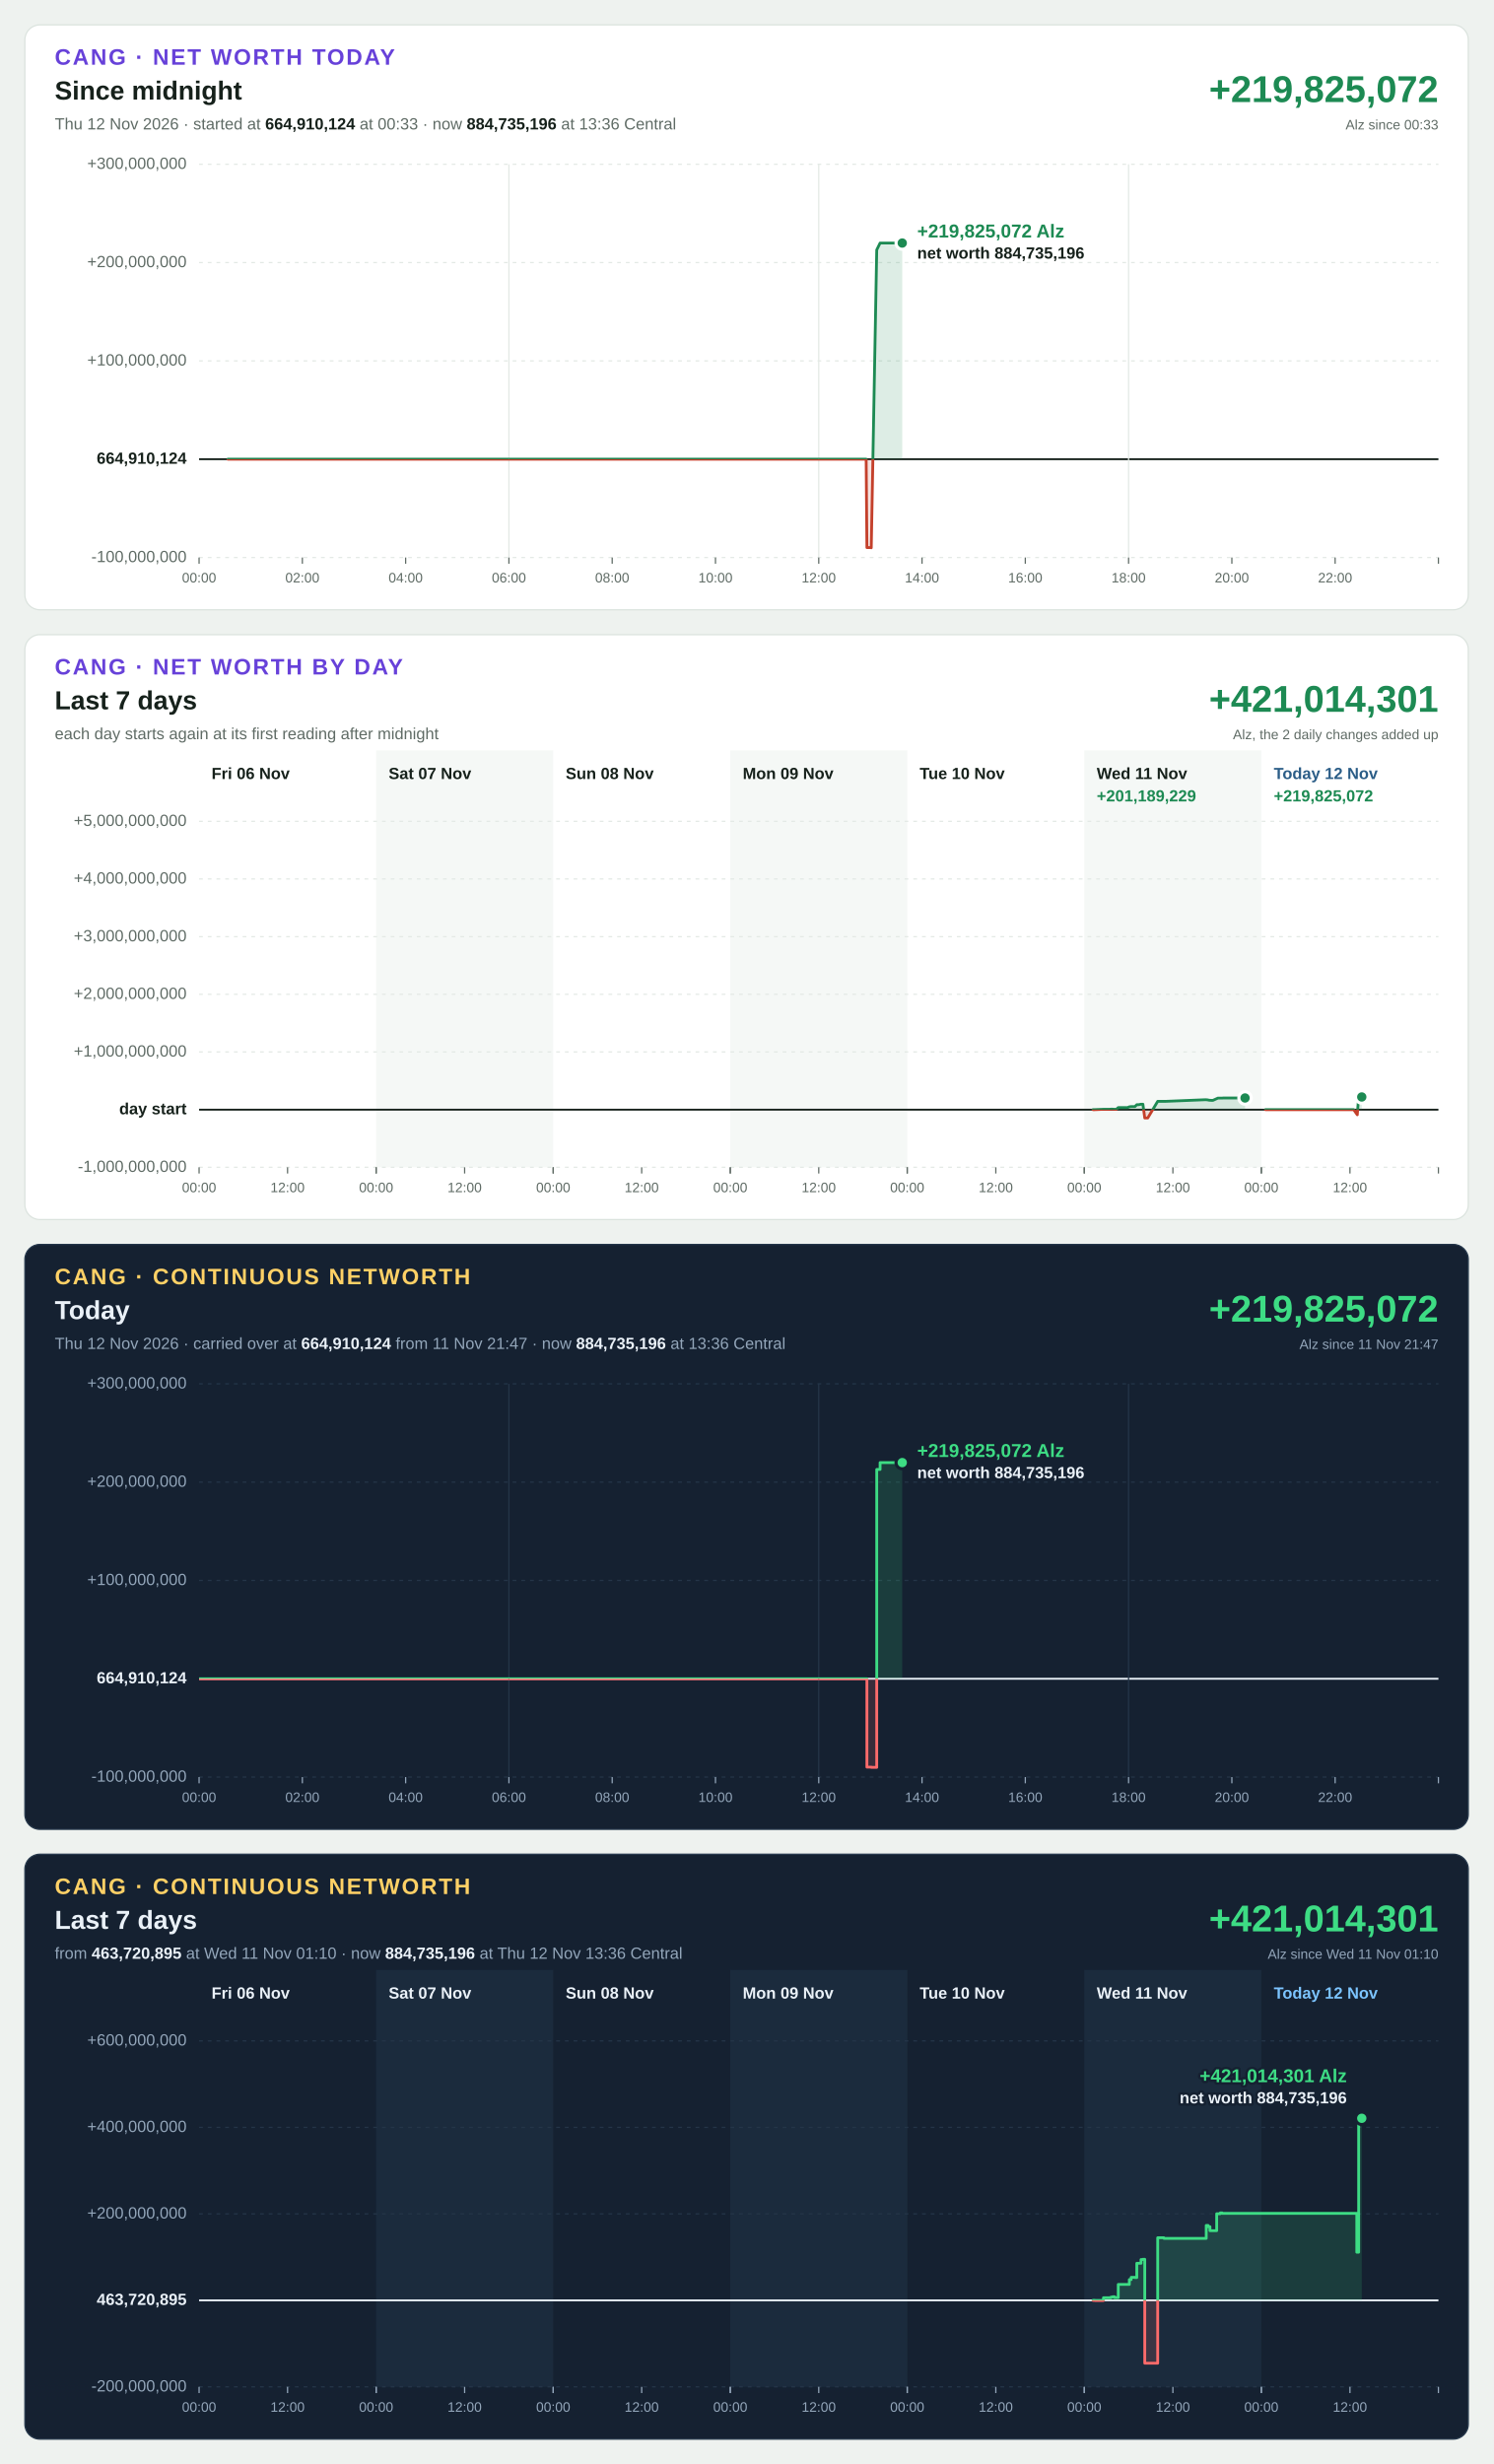
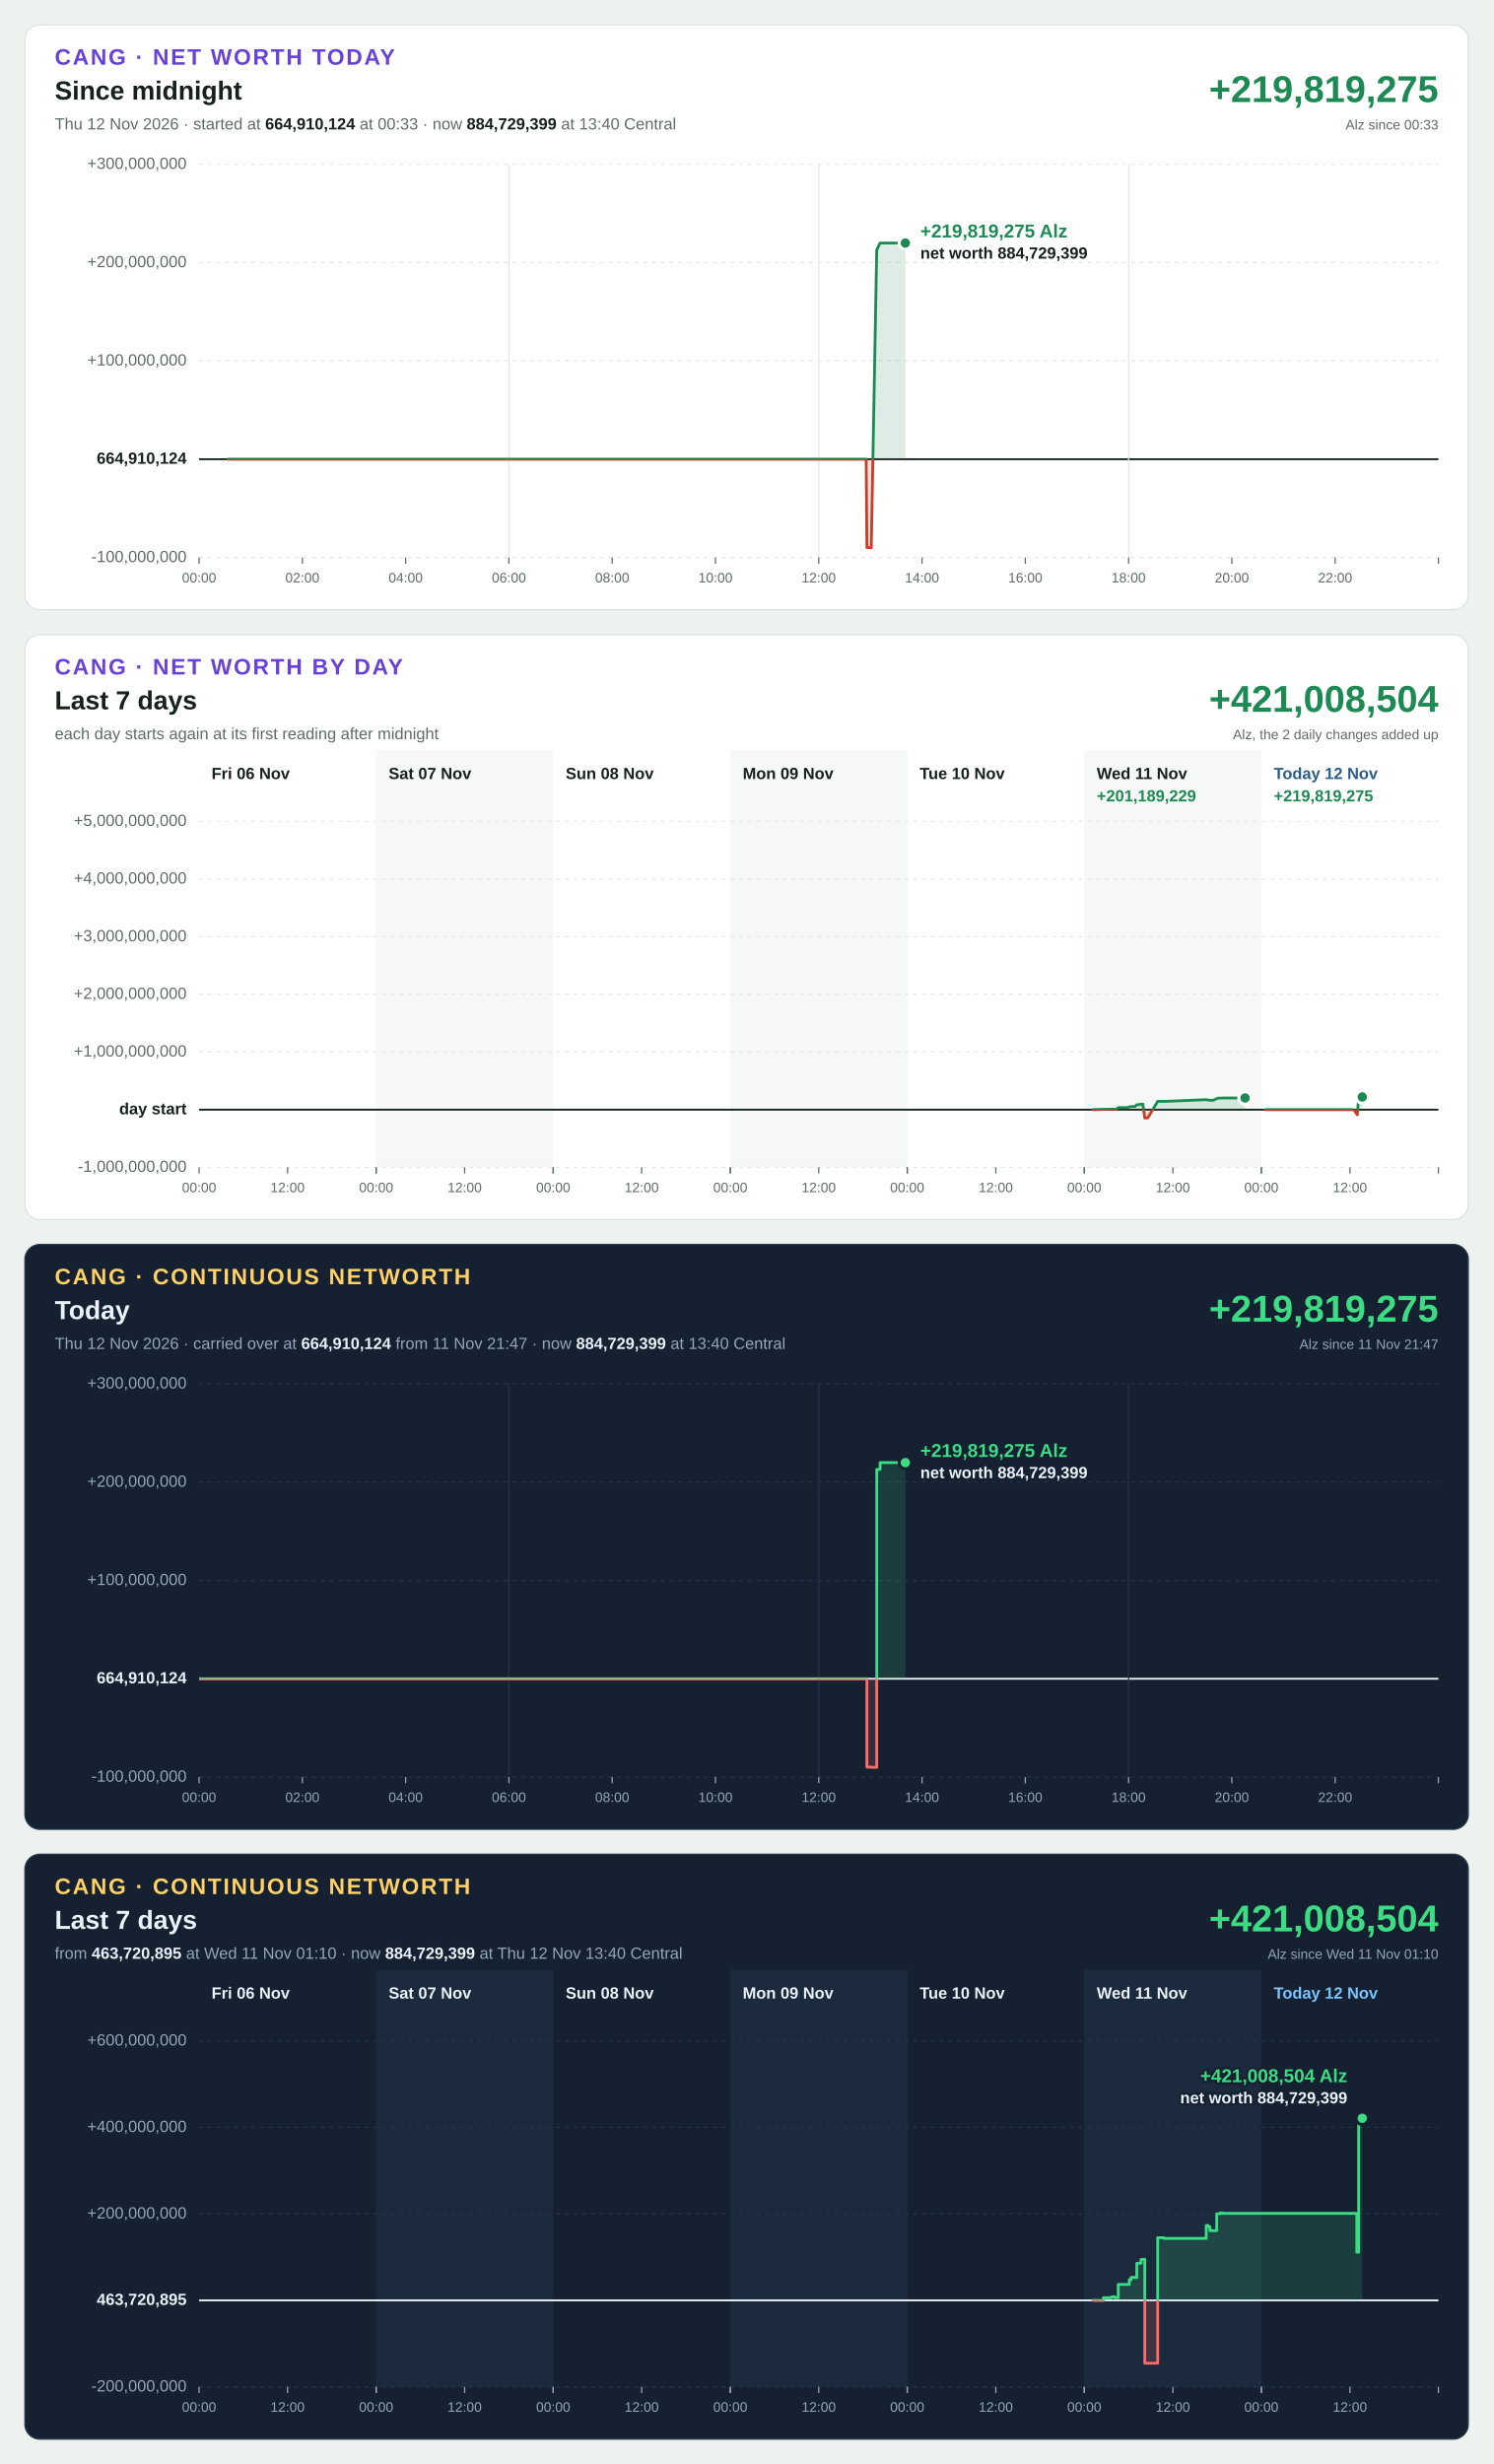
<svg xmlns="http://www.w3.org/2000/svg" width="1200" height="1980" viewBox="0 0 1200 1980" font-family="Segoe UI, Helvetica Neue, Arial, sans-serif" font-size="13" style="font-variant-numeric: tabular-nums">
  <rect width="1200" height="1980" fill="#eef2ef" />
  <g transform="translate(20,20)">
    <rect width="1160" height="470" rx="12" fill="#ffffff" stroke="#dbe3de" />
    <text x="24" y="32" font-size="18" font-weight="700" letter-spacing="1.4" fill="#6741d9">CANG · NET WORTH TODAY</text>
    <text x="24" y="60" font-size="21" font-weight="700" fill="#16211b">Since midnight</text>
-     <text x="24" y="84" fill="#5f6b65">Thu 12 Nov 2026 · started at <tspan font-weight="700" fill="#16211b">664,910,124</tspan> at 00:33 · now <tspan font-weight="700" fill="#16211b">884,735,196</tspan> at 13:36 Central</text>
-     <text x="1136" y="62" font-size="30" font-weight="700" text-anchor="end" fill="#1d8a53">+219,825,072</text>
+     <text x="24" y="84" fill="#5f6b65">Thu 12 Nov 2026 · started at <tspan font-weight="700" fill="#16211b">664,910,124</tspan> at 00:33 · now <tspan font-weight="700" fill="#16211b">884,729,399</tspan> at 13:40 Central</text>
+     <text x="1136" y="62" font-size="30" font-weight="700" text-anchor="end" fill="#1d8a53">+219,819,275</text>
    <text x="1136" y="84" font-size="11" text-anchor="end" fill="#5f6b65">Alz since 00:33</text>
    <line x1="140" x2="1136" y1="428.0" y2="428.0" stroke="#e3e9e5" stroke-width="1" stroke-dasharray="3 4" />
    <text x="130" y="428.0" text-anchor="end" dominant-baseline="middle" font-weight="400" fill="#5f6b65">-100,000,000</text>
    <line x1="140" x2="1136" y1="349.0" y2="349.0" stroke="#16211b" stroke-width="1.5" />
    <text x="130" y="349.0" text-anchor="end" dominant-baseline="middle" font-weight="700" fill="#16211b">664,910,124</text>
    <line x1="140" x2="1136" y1="270.0" y2="270.0" stroke="#e3e9e5" stroke-width="1" stroke-dasharray="3 4" />
    <text x="130" y="270.0" text-anchor="end" dominant-baseline="middle" font-weight="400" fill="#5f6b65">+100,000,000</text>
    <line x1="140" x2="1136" y1="191.0" y2="191.0" stroke="#e3e9e5" stroke-width="1" stroke-dasharray="3 4" />
    <text x="130" y="191.0" text-anchor="end" dominant-baseline="middle" font-weight="400" fill="#5f6b65">+200,000,000</text>
    <line x1="140" x2="1136" y1="112.0" y2="112.0" stroke="#e3e9e5" stroke-width="1" stroke-dasharray="3 4" />
    <text x="130" y="112.0" text-anchor="end" dominant-baseline="middle" font-weight="400" fill="#5f6b65">+300,000,000</text>
    <line x1="140.0" x2="140.0" y1="428" y2="433" stroke="#5f6b65" stroke-width="1" />
    <text x="140.0" y="448" font-size="11" text-anchor="middle" fill="#5f6b65">00:00</text>
    <line x1="223.0" x2="223.0" y1="428" y2="433" stroke="#5f6b65" stroke-width="1" />
    <text x="223.0" y="448" font-size="11" text-anchor="middle" fill="#5f6b65">02:00</text>
    <line x1="306.0" x2="306.0" y1="428" y2="433" stroke="#5f6b65" stroke-width="1" />
    <text x="306.0" y="448" font-size="11" text-anchor="middle" fill="#5f6b65">04:00</text>
    <line x1="389.0" x2="389.0" y1="112" y2="428" stroke="#e3e9e5" stroke-width="1" />
    <line x1="389.0" x2="389.0" y1="428" y2="433" stroke="#5f6b65" stroke-width="1" />
    <text x="389.0" y="448" font-size="11" text-anchor="middle" fill="#5f6b65">06:00</text>
    <line x1="472.0" x2="472.0" y1="428" y2="433" stroke="#5f6b65" stroke-width="1" />
    <text x="472.0" y="448" font-size="11" text-anchor="middle" fill="#5f6b65">08:00</text>
    <line x1="555.0" x2="555.0" y1="428" y2="433" stroke="#5f6b65" stroke-width="1" />
    <text x="555.0" y="448" font-size="11" text-anchor="middle" fill="#5f6b65">10:00</text>
    <line x1="638.0" x2="638.0" y1="112" y2="428" stroke="#e3e9e5" stroke-width="1" />
    <line x1="638.0" x2="638.0" y1="428" y2="433" stroke="#5f6b65" stroke-width="1" />
    <text x="638.0" y="448" font-size="11" text-anchor="middle" fill="#5f6b65">12:00</text>
    <line x1="721.0" x2="721.0" y1="428" y2="433" stroke="#5f6b65" stroke-width="1" />
    <text x="721.0" y="448" font-size="11" text-anchor="middle" fill="#5f6b65">14:00</text>
    <line x1="804.0" x2="804.0" y1="428" y2="433" stroke="#5f6b65" stroke-width="1" />
    <text x="804.0" y="448" font-size="11" text-anchor="middle" fill="#5f6b65">16:00</text>
    <line x1="887.0" x2="887.0" y1="112" y2="428" stroke="#e3e9e5" stroke-width="1" />
    <line x1="887.0" x2="887.0" y1="428" y2="433" stroke="#5f6b65" stroke-width="1" />
    <text x="887.0" y="448" font-size="11" text-anchor="middle" fill="#5f6b65">18:00</text>
    <line x1="970.0" x2="970.0" y1="428" y2="433" stroke="#5f6b65" stroke-width="1" />
    <text x="970.0" y="448" font-size="11" text-anchor="middle" fill="#5f6b65">20:00</text>
    <line x1="1053.0" x2="1053.0" y1="428" y2="433" stroke="#5f6b65" stroke-width="1" />
    <text x="1053.0" y="448" font-size="11" text-anchor="middle" fill="#5f6b65">22:00</text>
    <line x1="1136.0" x2="1136.0" y1="428" y2="433" stroke="#5f6b65" stroke-width="1" />
    <defs>
-       <path id="shape-today" d="M163.1 349.0L163.1 349.0L163.7 349.0L187.1 349.0L187.4 349.0L195.3 349.0L508.9 349.0L509.2 349.0L572.1 349.0L572.4 349.0L588.5 349.0L588.8 349.0L613.0 349.0L629.7 349.0L630.0 349.0L658.8 349.0L659.1 349.0L676.1 349.0L676.7 420.0L679.9 420.0L680.2 420.2L684.6 180.8L687.3 175.3L702.6 175.3L705.1 175.3L705.1 349.0Z" />
-       <path id="line-today" d="M163.1 349.0L163.7 349.0L187.1 349.0L187.4 349.0L195.3 349.0L508.9 349.0L509.2 349.0L572.1 349.0L572.4 349.0L588.5 349.0L588.8 349.0L613.0 349.0L629.7 349.0L630.0 349.0L658.8 349.0L659.1 349.0L676.1 349.0L676.7 420.0L679.9 420.0L680.2 420.2L684.6 180.8L687.3 175.3L702.6 175.3L705.1 175.3" />
+       <path id="shape-today" d="M163.1 349.0L163.1 349.0L163.7 349.0L187.1 349.0L187.4 349.0L195.3 349.0L508.9 349.0L509.2 349.0L572.1 349.0L572.4 349.0L588.5 349.0L588.8 349.0L613.0 349.0L629.7 349.0L630.0 349.0L658.8 349.0L659.1 349.0L676.1 349.0L676.7 420.0L679.9 420.0L680.2 420.2L684.6 180.8L687.3 175.3L702.6 175.3L705.1 175.3L707.6 175.3L707.6 349.0Z" />
+       <path id="line-today" d="M163.1 349.0L163.7 349.0L187.1 349.0L187.4 349.0L195.3 349.0L508.9 349.0L509.2 349.0L572.1 349.0L572.4 349.0L588.5 349.0L588.8 349.0L613.0 349.0L629.7 349.0L630.0 349.0L658.8 349.0L659.1 349.0L676.1 349.0L676.7 420.0L679.9 420.0L680.2 420.2L684.6 180.8L687.3 175.3L702.6 175.3L705.1 175.3L707.6 175.3" />
      <clipPath id="up-today">
        <rect x="140" y="112" width="996" height="237.0" />
      </clipPath>
      <clipPath id="down-today">
        <rect x="140" y="349.0" width="996" height="79.0" />
      </clipPath>
    </defs>
    <use href="#shape-today" fill="#1d8a53" fill-opacity="0.15" clip-path="url(#up-today)" />
    <use href="#line-today" fill="none" stroke="#1d8a53" stroke-width="2.25" stroke-linejoin="round" stroke-linecap="round" clip-path="url(#up-today)" />
    <use href="#shape-today" fill="#c4402b" fill-opacity="0.15" clip-path="url(#down-today)" />
    <use href="#line-today" fill="none" stroke="#c4402b" stroke-width="2.25" stroke-linejoin="round" stroke-linecap="round" clip-path="url(#down-today)" />
-     <circle cx="705.1" cy="175.3" r="5" fill="#1d8a53" stroke="#ffffff" stroke-width="2.5" />
-     <text x="717.1" y="170.8" text-anchor="start" font-size="15" font-weight="700" fill="#1d8a53" stroke="#ffffff" stroke-width="4" stroke-linejoin="round" paint-order="stroke">+219,825,072 Alz</text>
-     <text x="717.1" y="187.8" text-anchor="start" font-size="13" font-weight="600" fill="#16211b" stroke="#ffffff" stroke-width="4" stroke-linejoin="round" paint-order="stroke">net worth 884,735,196</text>
+     <circle cx="707.6" cy="175.3" r="5" fill="#1d8a53" stroke="#ffffff" stroke-width="2.5" />
+     <text x="719.6" y="170.8" text-anchor="start" font-size="15" font-weight="700" fill="#1d8a53" stroke="#ffffff" stroke-width="4" stroke-linejoin="round" paint-order="stroke">+219,819,275 Alz</text>
+     <text x="719.6" y="187.8" text-anchor="start" font-size="13" font-weight="600" fill="#16211b" stroke="#ffffff" stroke-width="4" stroke-linejoin="round" paint-order="stroke">net worth 884,729,399</text>
  </g>
  <g transform="translate(20,510)">
    <rect width="1160" height="470" rx="12" fill="#ffffff" stroke="#dbe3de" />
    <text x="24" y="32" font-size="18" font-weight="700" letter-spacing="1.4" fill="#6741d9">CANG · NET WORTH BY DAY</text>
    <text x="24" y="60" font-size="21" font-weight="700" fill="#16211b">Last 7 days</text>
    <text x="24" y="84" fill="#5f6b65">each day starts again at its first reading after midnight</text>
-     <text x="1136" y="62" font-size="30" font-weight="700" text-anchor="end" fill="#1d8a53">+421,014,301</text>
+     <text x="1136" y="62" font-size="30" font-weight="700" text-anchor="end" fill="#1d8a53">+421,008,504</text>
    <text x="1136" y="84" font-size="11" text-anchor="end" fill="#5f6b65">Alz, the 2 daily changes added up</text>
    <rect x="282.3" y="93" width="142.3" height="335" fill="#f5f8f6" />
    <rect x="566.9" y="93" width="142.3" height="335" fill="#f5f8f6" />
    <rect x="851.4" y="93" width="142.3" height="335" fill="#f5f8f6" />
    <line x1="140" x2="1136" y1="428.0" y2="428.0" stroke="#e3e9e5" stroke-width="1" stroke-dasharray="3 4" />
    <text x="130" y="428.0" text-anchor="end" dominant-baseline="middle" font-weight="400" fill="#5f6b65">-1,000,000,000</text>
    <line x1="140" x2="1136" y1="381.7" y2="381.7" stroke="#16211b" stroke-width="1.5" />
    <text x="130" y="381.7" text-anchor="end" dominant-baseline="middle" font-weight="700" fill="#16211b">day start</text>
    <line x1="140" x2="1136" y1="335.3" y2="335.3" stroke="#e3e9e5" stroke-width="1" stroke-dasharray="3 4" />
    <text x="130" y="335.3" text-anchor="end" dominant-baseline="middle" font-weight="400" fill="#5f6b65">+1,000,000,000</text>
    <line x1="140" x2="1136" y1="289.0" y2="289.0" stroke="#e3e9e5" stroke-width="1" stroke-dasharray="3 4" />
    <text x="130" y="289.0" text-anchor="end" dominant-baseline="middle" font-weight="400" fill="#5f6b65">+2,000,000,000</text>
    <line x1="140" x2="1136" y1="242.7" y2="242.7" stroke="#e3e9e5" stroke-width="1" stroke-dasharray="3 4" />
    <text x="130" y="242.7" text-anchor="end" dominant-baseline="middle" font-weight="400" fill="#5f6b65">+3,000,000,000</text>
    <line x1="140" x2="1136" y1="196.3" y2="196.3" stroke="#e3e9e5" stroke-width="1" stroke-dasharray="3 4" />
    <text x="130" y="196.3" text-anchor="end" dominant-baseline="middle" font-weight="400" fill="#5f6b65">+4,000,000,000</text>
    <line x1="140" x2="1136" y1="150.0" y2="150.0" stroke="#e3e9e5" stroke-width="1" stroke-dasharray="3 4" />
    <text x="130" y="150.0" text-anchor="end" dominant-baseline="middle" font-weight="400" fill="#5f6b65">+5,000,000,000</text>
    <text x="150.0" y="116" font-weight="700" fill="#16211b">Fri 06 Nov</text>
    <line x1="140.0" x2="140.0" y1="428" y2="433" stroke="#5f6b65" stroke-width="1" />
    <text x="140.0" y="448" font-size="11" text-anchor="middle" fill="#5f6b65">00:00</text>
    <line x1="211.1" x2="211.1" y1="428" y2="433" stroke="#5f6b65" stroke-width="1" />
    <text x="211.1" y="448" font-size="11" text-anchor="middle" fill="#5f6b65">12:00</text>
    <line x1="282.3" x2="282.3" y1="428" y2="433" stroke="#5f6b65" stroke-width="1" />
    <text x="292.3" y="116" font-weight="700" fill="#16211b">Sat 07 Nov</text>
    <line x1="282.3" x2="282.3" y1="428" y2="433" stroke="#5f6b65" stroke-width="1" />
    <text x="282.3" y="448" font-size="11" text-anchor="middle" fill="#5f6b65">00:00</text>
    <line x1="353.4" x2="353.4" y1="428" y2="433" stroke="#5f6b65" stroke-width="1" />
    <text x="353.4" y="448" font-size="11" text-anchor="middle" fill="#5f6b65">12:00</text>
    <line x1="424.6" x2="424.6" y1="428" y2="433" stroke="#5f6b65" stroke-width="1" />
    <text x="434.6" y="116" font-weight="700" fill="#16211b">Sun 08 Nov</text>
    <line x1="424.6" x2="424.6" y1="428" y2="433" stroke="#5f6b65" stroke-width="1" />
    <text x="424.6" y="448" font-size="11" text-anchor="middle" fill="#5f6b65">00:00</text>
    <line x1="495.7" x2="495.7" y1="428" y2="433" stroke="#5f6b65" stroke-width="1" />
    <text x="495.7" y="448" font-size="11" text-anchor="middle" fill="#5f6b65">12:00</text>
    <line x1="566.9" x2="566.9" y1="428" y2="433" stroke="#5f6b65" stroke-width="1" />
    <text x="576.9" y="116" font-weight="700" fill="#16211b">Mon 09 Nov</text>
    <line x1="566.9" x2="566.9" y1="428" y2="433" stroke="#5f6b65" stroke-width="1" />
    <text x="566.9" y="448" font-size="11" text-anchor="middle" fill="#5f6b65">00:00</text>
    <line x1="638.0" x2="638.0" y1="428" y2="433" stroke="#5f6b65" stroke-width="1" />
    <text x="638.0" y="448" font-size="11" text-anchor="middle" fill="#5f6b65">12:00</text>
    <line x1="709.1" x2="709.1" y1="428" y2="433" stroke="#5f6b65" stroke-width="1" />
    <text x="719.1" y="116" font-weight="700" fill="#16211b">Tue 10 Nov</text>
    <line x1="709.1" x2="709.1" y1="428" y2="433" stroke="#5f6b65" stroke-width="1" />
    <text x="709.1" y="448" font-size="11" text-anchor="middle" fill="#5f6b65">00:00</text>
    <line x1="780.3" x2="780.3" y1="428" y2="433" stroke="#5f6b65" stroke-width="1" />
    <text x="780.3" y="448" font-size="11" text-anchor="middle" fill="#5f6b65">12:00</text>
    <line x1="851.4" x2="851.4" y1="428" y2="433" stroke="#5f6b65" stroke-width="1" />
    <text x="861.4" y="116" font-weight="700" fill="#16211b">Wed 11 Nov</text>
    <line x1="851.4" x2="851.4" y1="428" y2="433" stroke="#5f6b65" stroke-width="1" />
    <text x="851.4" y="448" font-size="11" text-anchor="middle" fill="#5f6b65">00:00</text>
    <line x1="922.6" x2="922.6" y1="428" y2="433" stroke="#5f6b65" stroke-width="1" />
    <text x="922.6" y="448" font-size="11" text-anchor="middle" fill="#5f6b65">12:00</text>
    <line x1="993.7" x2="993.7" y1="428" y2="433" stroke="#5f6b65" stroke-width="1" />
    <text x="861.4" y="134" font-weight="700" fill="#1d8a53">+201,189,229</text>
    <defs>
      <path id="shape-day5" d="M858.4 381.7L858.4 381.7L859.9 381.7L866.8 381.4L868.3 381.4L869.8 381.4L871.3 381.4L872.8 381.3L874.2 381.3L875.7 381.4L877.2 381.4L878.7 380.0L880.2 380.0L881.7 380.0L883.2 380.0L884.7 380.0L886.2 380.0L887.6 379.4L889.1 379.2L890.6 379.2L892.1 379.2L893.6 377.7L895.1 377.7L897.0 377.3L898.5 377.3L900.0 388.4L902.4 388.4L910.4 375.0L911.9 375.0L913.4 375.0L915.4 375.0L916.9 375.0L948.8 373.7L950.3 373.8L951.8 374.1L953.3 374.2L954.8 374.2L958.8 372.4L959.8 372.4L961.2 372.4L962.2 372.4L963.2 372.3L964.7 372.3L965.7 372.3L966.7 372.3L972.8 372.3L980.6 372.3L980.6 381.7Z" />
      <path id="line-day5" d="M858.4 381.7L859.9 381.7L866.8 381.4L868.3 381.4L869.8 381.4L871.3 381.4L872.8 381.3L874.2 381.3L875.7 381.4L877.2 381.4L878.7 380.0L880.2 380.0L881.7 380.0L883.2 380.0L884.7 380.0L886.2 380.0L887.6 379.4L889.1 379.2L890.6 379.2L892.1 379.2L893.6 377.7L895.1 377.7L897.0 377.3L898.5 377.3L900.0 388.4L902.4 388.4L910.4 375.0L911.9 375.0L913.4 375.0L915.4 375.0L916.9 375.0L948.8 373.7L950.3 373.8L951.8 374.1L953.3 374.2L954.8 374.2L958.8 372.4L959.8 372.4L961.2 372.4L962.2 372.4L963.2 372.3L964.7 372.3L965.7 372.3L966.7 372.3L972.8 372.3L980.6 372.3" />
      <clipPath id="up-day5">
        <rect x="140" y="150" width="996" height="231.7" />
      </clipPath>
      <clipPath id="down-day5">
        <rect x="140" y="381.7" width="996" height="46.3" />
      </clipPath>
    </defs>
    <use href="#shape-day5" fill="#1d8a53" fill-opacity="0.15" clip-path="url(#up-day5)" />
    <use href="#line-day5" fill="none" stroke="#1d8a53" stroke-width="2.25" stroke-linejoin="round" stroke-linecap="round" clip-path="url(#up-day5)" />
    <use href="#shape-day5" fill="#c4402b" fill-opacity="0.15" clip-path="url(#down-day5)" />
    <use href="#line-day5" fill="none" stroke="#c4402b" stroke-width="2.25" stroke-linejoin="round" stroke-linecap="round" clip-path="url(#down-day5)" />
    <circle cx="980.6" cy="372.3" r="5" fill="#1d8a53" stroke="#ffffff" stroke-width="2.5" />
    <text x="1003.7" y="116" font-weight="700" fill="#2b5d87">Today 12 Nov</text>
    <line x1="993.7" x2="993.7" y1="428" y2="433" stroke="#5f6b65" stroke-width="1" />
    <text x="993.7" y="448" font-size="11" text-anchor="middle" fill="#5f6b65">00:00</text>
    <line x1="1064.9" x2="1064.9" y1="428" y2="433" stroke="#5f6b65" stroke-width="1" />
    <text x="1064.9" y="448" font-size="11" text-anchor="middle" fill="#5f6b65">12:00</text>
    <line x1="1136.0" x2="1136.0" y1="428" y2="433" stroke="#5f6b65" stroke-width="1" />
-     <text x="1003.7" y="134" font-weight="700" fill="#1d8a53">+219,825,072</text>
-     <defs>
-       <path id="shape-day6" d="M997.0 381.7L997.0 381.7L1000.5 381.7L1046.5 381.7L1057.8 381.7L1063.7 381.7L1067.9 381.7L1070.8 385.8L1071.9 371.5L1074.4 371.5L1074.4 381.7Z" />
-       <path id="line-day6" d="M997.0 381.7L1000.5 381.7L1046.5 381.7L1057.8 381.7L1063.7 381.7L1067.9 381.7L1070.8 385.8L1071.9 371.5L1074.4 371.5" />
+     <text x="1003.7" y="134" font-weight="700" fill="#1d8a53">+219,819,275</text>
+     <defs>
+       <path id="shape-day6" d="M997.0 381.7L997.0 381.7L1000.5 381.7L1046.5 381.7L1057.8 381.7L1063.7 381.7L1067.9 381.7L1070.8 385.8L1071.9 371.5L1074.8 371.5L1074.8 381.7Z" />
+       <path id="line-day6" d="M997.0 381.7L1000.5 381.7L1046.5 381.7L1057.8 381.7L1063.7 381.7L1067.9 381.7L1070.8 385.8L1071.9 371.5L1074.8 371.5" />
      <clipPath id="up-day6">
        <rect x="140" y="150" width="996" height="231.7" />
      </clipPath>
      <clipPath id="down-day6">
        <rect x="140" y="381.7" width="996" height="46.3" />
      </clipPath>
    </defs>
    <use href="#shape-day6" fill="#1d8a53" fill-opacity="0.15" clip-path="url(#up-day6)" />
    <use href="#line-day6" fill="none" stroke="#1d8a53" stroke-width="2.25" stroke-linejoin="round" stroke-linecap="round" clip-path="url(#up-day6)" />
    <use href="#shape-day6" fill="#c4402b" fill-opacity="0.15" clip-path="url(#down-day6)" />
    <use href="#line-day6" fill="none" stroke="#c4402b" stroke-width="2.25" stroke-linejoin="round" stroke-linecap="round" clip-path="url(#down-day6)" />
-     <circle cx="1074.4" cy="371.5" r="5" fill="#1d8a53" stroke="#ffffff" stroke-width="2.5" />
+     <circle cx="1074.8" cy="371.5" r="5" fill="#1d8a53" stroke="#ffffff" stroke-width="2.5" />
  </g>
  <g transform="translate(20,1000)">
    <rect width="1160" height="470" rx="12" fill="#152131" stroke="#24364a" />
    <text x="24" y="32" font-size="18" font-weight="700" letter-spacing="1.4" fill="#ffd166">CANG · CONTINUOUS NETWORTH</text>
    <text x="24" y="60" font-size="21" font-weight="700" fill="#eaf1f8">Today</text>
-     <text x="24" y="84" fill="#93a6ba">Thu 12 Nov 2026 · carried over at <tspan font-weight="700" fill="#eaf1f8">664,910,124</tspan> from 11 Nov 21:47 · now <tspan font-weight="700" fill="#eaf1f8">884,735,196</tspan> at 13:36 Central</text>
-     <text x="1136" y="62" font-size="30" font-weight="700" text-anchor="end" fill="#3ddc84">+219,825,072</text>
+     <text x="24" y="84" fill="#93a6ba">Thu 12 Nov 2026 · carried over at <tspan font-weight="700" fill="#eaf1f8">664,910,124</tspan> from 11 Nov 21:47 · now <tspan font-weight="700" fill="#eaf1f8">884,729,399</tspan> at 13:40 Central</text>
+     <text x="1136" y="62" font-size="30" font-weight="700" text-anchor="end" fill="#3ddc84">+219,819,275</text>
    <text x="1136" y="84" font-size="11" text-anchor="end" fill="#93a6ba">Alz since 11 Nov 21:47</text>
    <line x1="140" x2="1136" y1="428.0" y2="428.0" stroke="#243548" stroke-width="1" stroke-dasharray="3 4" />
    <text x="130" y="428.0" text-anchor="end" dominant-baseline="middle" font-weight="400" fill="#93a6ba">-100,000,000</text>
    <line x1="140" x2="1136" y1="349.0" y2="349.0" stroke="#eaf1f8" stroke-width="1.5" />
    <text x="130" y="349.0" text-anchor="end" dominant-baseline="middle" font-weight="700" fill="#eaf1f8">664,910,124</text>
    <line x1="140" x2="1136" y1="270.0" y2="270.0" stroke="#243548" stroke-width="1" stroke-dasharray="3 4" />
    <text x="130" y="270.0" text-anchor="end" dominant-baseline="middle" font-weight="400" fill="#93a6ba">+100,000,000</text>
    <line x1="140" x2="1136" y1="191.0" y2="191.0" stroke="#243548" stroke-width="1" stroke-dasharray="3 4" />
    <text x="130" y="191.0" text-anchor="end" dominant-baseline="middle" font-weight="400" fill="#93a6ba">+200,000,000</text>
    <line x1="140" x2="1136" y1="112.0" y2="112.0" stroke="#243548" stroke-width="1" stroke-dasharray="3 4" />
    <text x="130" y="112.0" text-anchor="end" dominant-baseline="middle" font-weight="400" fill="#93a6ba">+300,000,000</text>
    <line x1="140.0" x2="140.0" y1="428" y2="433" stroke="#93a6ba" stroke-width="1" />
    <text x="140.0" y="448" font-size="11" text-anchor="middle" fill="#93a6ba">00:00</text>
    <line x1="223.0" x2="223.0" y1="428" y2="433" stroke="#93a6ba" stroke-width="1" />
    <text x="223.0" y="448" font-size="11" text-anchor="middle" fill="#93a6ba">02:00</text>
    <line x1="306.0" x2="306.0" y1="428" y2="433" stroke="#93a6ba" stroke-width="1" />
    <text x="306.0" y="448" font-size="11" text-anchor="middle" fill="#93a6ba">04:00</text>
    <line x1="389.0" x2="389.0" y1="112" y2="428" stroke="#243548" stroke-width="1" />
    <line x1="389.0" x2="389.0" y1="428" y2="433" stroke="#93a6ba" stroke-width="1" />
    <text x="389.0" y="448" font-size="11" text-anchor="middle" fill="#93a6ba">06:00</text>
    <line x1="472.0" x2="472.0" y1="428" y2="433" stroke="#93a6ba" stroke-width="1" />
    <text x="472.0" y="448" font-size="11" text-anchor="middle" fill="#93a6ba">08:00</text>
    <line x1="555.0" x2="555.0" y1="428" y2="433" stroke="#93a6ba" stroke-width="1" />
    <text x="555.0" y="448" font-size="11" text-anchor="middle" fill="#93a6ba">10:00</text>
    <line x1="638.0" x2="638.0" y1="112" y2="428" stroke="#243548" stroke-width="1" />
    <line x1="638.0" x2="638.0" y1="428" y2="433" stroke="#93a6ba" stroke-width="1" />
    <text x="638.0" y="448" font-size="11" text-anchor="middle" fill="#93a6ba">12:00</text>
    <line x1="721.0" x2="721.0" y1="428" y2="433" stroke="#93a6ba" stroke-width="1" />
    <text x="721.0" y="448" font-size="11" text-anchor="middle" fill="#93a6ba">14:00</text>
    <line x1="804.0" x2="804.0" y1="428" y2="433" stroke="#93a6ba" stroke-width="1" />
    <text x="804.0" y="448" font-size="11" text-anchor="middle" fill="#93a6ba">16:00</text>
    <line x1="887.0" x2="887.0" y1="112" y2="428" stroke="#243548" stroke-width="1" />
    <line x1="887.0" x2="887.0" y1="428" y2="433" stroke="#93a6ba" stroke-width="1" />
    <text x="887.0" y="448" font-size="11" text-anchor="middle" fill="#93a6ba">18:00</text>
    <line x1="970.0" x2="970.0" y1="428" y2="433" stroke="#93a6ba" stroke-width="1" />
    <text x="970.0" y="448" font-size="11" text-anchor="middle" fill="#93a6ba">20:00</text>
    <line x1="1053.0" x2="1053.0" y1="428" y2="433" stroke="#93a6ba" stroke-width="1" />
    <text x="1053.0" y="448" font-size="11" text-anchor="middle" fill="#93a6ba">22:00</text>
    <line x1="1136.0" x2="1136.0" y1="428" y2="433" stroke="#93a6ba" stroke-width="1" />
    <defs>
-       <path id="shape-flow-today" d="M140.0 349.0L140.0 349.0L676.7 349.0L676.7 420.0L680.2 420.0L680.2 420.2L684.6 420.2L684.6 180.8L687.3 180.8L687.3 175.3L702.6 175.3L702.6 175.3L705.1 175.3L705.1 175.3L705.1 349.0Z" />
-       <path id="line-flow-today" d="M140.0 349.0L676.7 349.0L676.7 420.0L680.2 420.0L680.2 420.2L684.6 420.2L684.6 180.8L687.3 180.8L687.3 175.3L702.6 175.3L702.6 175.3L705.1 175.3L705.1 175.3" />
+       <path id="shape-flow-today" d="M140.0 349.0L140.0 349.0L676.7 349.0L676.7 420.0L680.2 420.0L680.2 420.2L684.6 420.2L684.6 180.8L687.3 180.8L687.3 175.3L702.6 175.3L702.6 175.3L705.1 175.3L705.1 175.3L707.6 175.3L707.6 175.3L707.6 349.0Z" />
+       <path id="line-flow-today" d="M140.0 349.0L676.7 349.0L676.7 420.0L680.2 420.0L680.2 420.2L684.6 420.2L684.6 180.8L687.3 180.8L687.3 175.3L702.6 175.3L702.6 175.3L705.1 175.3L705.1 175.3L707.6 175.3L707.6 175.3" />
      <clipPath id="up-flow-today">
        <rect x="140" y="112" width="996" height="237.0" />
      </clipPath>
      <clipPath id="down-flow-today">
        <rect x="140" y="349.0" width="996" height="79.0" />
      </clipPath>
    </defs>
    <use href="#shape-flow-today" fill="#3ddc84" fill-opacity="0.15" clip-path="url(#up-flow-today)" />
    <use href="#line-flow-today" fill="none" stroke="#3ddc84" stroke-width="2.25" stroke-linejoin="round" stroke-linecap="round" clip-path="url(#up-flow-today)" />
    <use href="#shape-flow-today" fill="#ff6b6b" fill-opacity="0.15" clip-path="url(#down-flow-today)" />
    <use href="#line-flow-today" fill="none" stroke="#ff6b6b" stroke-width="2.25" stroke-linejoin="round" stroke-linecap="round" clip-path="url(#down-flow-today)" />
-     <circle cx="705.1" cy="175.3" r="5" fill="#3ddc84" stroke="#152131" stroke-width="2.5" />
-     <text x="717.1" y="170.8" text-anchor="start" font-size="15" font-weight="700" fill="#3ddc84" stroke="#152131" stroke-width="4" stroke-linejoin="round" paint-order="stroke">+219,825,072 Alz</text>
-     <text x="717.1" y="187.8" text-anchor="start" font-size="13" font-weight="600" fill="#eaf1f8" stroke="#152131" stroke-width="4" stroke-linejoin="round" paint-order="stroke">net worth 884,735,196</text>
+     <circle cx="707.6" cy="175.3" r="5" fill="#3ddc84" stroke="#152131" stroke-width="2.5" />
+     <text x="719.6" y="170.8" text-anchor="start" font-size="15" font-weight="700" fill="#3ddc84" stroke="#152131" stroke-width="4" stroke-linejoin="round" paint-order="stroke">+219,819,275 Alz</text>
+     <text x="719.6" y="187.8" text-anchor="start" font-size="13" font-weight="600" fill="#eaf1f8" stroke="#152131" stroke-width="4" stroke-linejoin="round" paint-order="stroke">net worth 884,729,399</text>
  </g>
  <g transform="translate(20,1490)">
    <rect width="1160" height="470" rx="12" fill="#152131" stroke="#24364a" />
    <text x="24" y="32" font-size="18" font-weight="700" letter-spacing="1.4" fill="#ffd166">CANG · CONTINUOUS NETWORTH</text>
    <text x="24" y="60" font-size="21" font-weight="700" fill="#eaf1f8">Last 7 days</text>
-     <text x="24" y="84" fill="#93a6ba">from <tspan font-weight="700" fill="#eaf1f8">463,720,895</tspan> at Wed 11 Nov 01:10 · now <tspan font-weight="700" fill="#eaf1f8">884,735,196</tspan> at Thu 12 Nov 13:36 Central</text>
-     <text x="1136" y="62" font-size="30" font-weight="700" text-anchor="end" fill="#3ddc84">+421,014,301</text>
+     <text x="24" y="84" fill="#93a6ba">from <tspan font-weight="700" fill="#eaf1f8">463,720,895</tspan> at Wed 11 Nov 01:10 · now <tspan font-weight="700" fill="#eaf1f8">884,729,399</tspan> at Thu 12 Nov 13:40 Central</text>
+     <text x="1136" y="62" font-size="30" font-weight="700" text-anchor="end" fill="#3ddc84">+421,008,504</text>
    <text x="1136" y="84" font-size="11" text-anchor="end" fill="#93a6ba">Alz since Wed 11 Nov 01:10</text>
    <rect x="282.3" y="93" width="142.3" height="335" fill="#1b2b3d" />
    <rect x="566.9" y="93" width="142.3" height="335" fill="#1b2b3d" />
    <rect x="851.4" y="93" width="142.3" height="335" fill="#1b2b3d" />
    <line x1="140" x2="1136" y1="428.0" y2="428.0" stroke="#243548" stroke-width="1" stroke-dasharray="3 4" />
    <text x="130" y="428.0" text-anchor="end" dominant-baseline="middle" font-weight="400" fill="#93a6ba">-200,000,000</text>
    <line x1="140" x2="1136" y1="358.5" y2="358.5" stroke="#eaf1f8" stroke-width="1.5" />
    <text x="130" y="358.5" text-anchor="end" dominant-baseline="middle" font-weight="700" fill="#eaf1f8">463,720,895</text>
    <line x1="140" x2="1136" y1="289.0" y2="289.0" stroke="#243548" stroke-width="1" stroke-dasharray="3 4" />
    <text x="130" y="289.0" text-anchor="end" dominant-baseline="middle" font-weight="400" fill="#93a6ba">+200,000,000</text>
    <line x1="140" x2="1136" y1="219.5" y2="219.5" stroke="#243548" stroke-width="1" stroke-dasharray="3 4" />
    <text x="130" y="219.5" text-anchor="end" dominant-baseline="middle" font-weight="400" fill="#93a6ba">+400,000,000</text>
    <line x1="140" x2="1136" y1="150.0" y2="150.0" stroke="#243548" stroke-width="1" stroke-dasharray="3 4" />
    <text x="130" y="150.0" text-anchor="end" dominant-baseline="middle" font-weight="400" fill="#93a6ba">+600,000,000</text>
    <text x="150.0" y="116" font-weight="700" fill="#eaf1f8">Fri 06 Nov</text>
    <line x1="140.0" x2="140.0" y1="428" y2="433" stroke="#93a6ba" stroke-width="1" />
    <text x="140.0" y="448" font-size="11" text-anchor="middle" fill="#93a6ba">00:00</text>
    <line x1="211.1" x2="211.1" y1="428" y2="433" stroke="#93a6ba" stroke-width="1" />
    <text x="211.1" y="448" font-size="11" text-anchor="middle" fill="#93a6ba">12:00</text>
    <line x1="282.3" x2="282.3" y1="428" y2="433" stroke="#93a6ba" stroke-width="1" />
    <text x="292.3" y="116" font-weight="700" fill="#eaf1f8">Sat 07 Nov</text>
    <line x1="282.3" x2="282.3" y1="428" y2="433" stroke="#93a6ba" stroke-width="1" />
    <text x="282.3" y="448" font-size="11" text-anchor="middle" fill="#93a6ba">00:00</text>
    <line x1="353.4" x2="353.4" y1="428" y2="433" stroke="#93a6ba" stroke-width="1" />
    <text x="353.4" y="448" font-size="11" text-anchor="middle" fill="#93a6ba">12:00</text>
    <line x1="424.6" x2="424.6" y1="428" y2="433" stroke="#93a6ba" stroke-width="1" />
    <text x="434.6" y="116" font-weight="700" fill="#eaf1f8">Sun 08 Nov</text>
    <line x1="424.6" x2="424.6" y1="428" y2="433" stroke="#93a6ba" stroke-width="1" />
    <text x="424.6" y="448" font-size="11" text-anchor="middle" fill="#93a6ba">00:00</text>
    <line x1="495.7" x2="495.7" y1="428" y2="433" stroke="#93a6ba" stroke-width="1" />
    <text x="495.7" y="448" font-size="11" text-anchor="middle" fill="#93a6ba">12:00</text>
    <line x1="566.9" x2="566.9" y1="428" y2="433" stroke="#93a6ba" stroke-width="1" />
    <text x="576.9" y="116" font-weight="700" fill="#eaf1f8">Mon 09 Nov</text>
    <line x1="566.9" x2="566.9" y1="428" y2="433" stroke="#93a6ba" stroke-width="1" />
    <text x="566.9" y="448" font-size="11" text-anchor="middle" fill="#93a6ba">00:00</text>
    <line x1="638.0" x2="638.0" y1="428" y2="433" stroke="#93a6ba" stroke-width="1" />
    <text x="638.0" y="448" font-size="11" text-anchor="middle" fill="#93a6ba">12:00</text>
    <line x1="709.1" x2="709.1" y1="428" y2="433" stroke="#93a6ba" stroke-width="1" />
    <text x="719.1" y="116" font-weight="700" fill="#eaf1f8">Tue 10 Nov</text>
    <line x1="709.1" x2="709.1" y1="428" y2="433" stroke="#93a6ba" stroke-width="1" />
    <text x="709.1" y="448" font-size="11" text-anchor="middle" fill="#93a6ba">00:00</text>
    <line x1="780.3" x2="780.3" y1="428" y2="433" stroke="#93a6ba" stroke-width="1" />
    <text x="780.3" y="448" font-size="11" text-anchor="middle" fill="#93a6ba">12:00</text>
    <line x1="851.4" x2="851.4" y1="428" y2="433" stroke="#93a6ba" stroke-width="1" />
    <text x="861.4" y="116" font-weight="700" fill="#eaf1f8">Wed 11 Nov</text>
    <line x1="851.4" x2="851.4" y1="428" y2="433" stroke="#93a6ba" stroke-width="1" />
    <text x="851.4" y="448" font-size="11" text-anchor="middle" fill="#93a6ba">00:00</text>
    <line x1="922.6" x2="922.6" y1="428" y2="433" stroke="#93a6ba" stroke-width="1" />
    <text x="922.6" y="448" font-size="11" text-anchor="middle" fill="#93a6ba">12:00</text>
    <line x1="993.7" x2="993.7" y1="428" y2="433" stroke="#93a6ba" stroke-width="1" />
    <text x="1003.7" y="116" font-weight="700" fill="#7cc4ff">Today 12 Nov</text>
    <line x1="993.7" x2="993.7" y1="428" y2="433" stroke="#93a6ba" stroke-width="1" />
    <text x="993.7" y="448" font-size="11" text-anchor="middle" fill="#93a6ba">00:00</text>
    <line x1="1064.9" x2="1064.9" y1="428" y2="433" stroke="#93a6ba" stroke-width="1" />
    <text x="1064.9" y="448" font-size="11" text-anchor="middle" fill="#93a6ba">12:00</text>
    <line x1="1136.0" x2="1136.0" y1="428" y2="433" stroke="#93a6ba" stroke-width="1" />
    <defs>
-       <path id="shape-flow-week" d="M858.4 358.5L858.4 358.5L859.9 358.5L859.9 358.6L866.8 358.6L866.8 356.4L868.3 356.4L868.3 356.4L869.8 356.4L869.8 356.4L871.3 356.4L871.3 356.4L872.8 356.4L872.8 355.9L874.2 355.9L874.2 355.6L875.7 355.6L875.7 356.3L877.2 356.3L877.2 356.3L878.7 356.3L878.7 345.7L880.2 345.7L880.2 345.7L881.7 345.7L881.7 345.7L883.2 345.7L883.2 345.7L884.7 345.7L884.7 345.7L886.2 345.7L886.2 345.7L887.6 345.7L887.6 341.8L889.1 341.8L889.1 340.0L890.6 340.0L890.6 340.0L892.1 340.0L892.1 340.2L893.6 340.2L893.6 328.7L895.1 328.7L895.1 328.7L897.0 328.7L897.0 325.7L898.5 325.7L898.5 325.5L900.0 325.5L900.0 409.0L902.4 409.0L902.4 409.0L910.4 409.0L910.4 308.2L911.9 308.2L911.9 308.2L913.4 308.2L913.4 308.2L915.4 308.2L915.4 308.7L916.9 308.7L916.9 308.7L949.4 308.7L949.4 298.3L950.9 298.3L950.9 299.3L952.4 299.3L952.4 302.5L957.8 302.5L957.8 288.9L959.3 288.9L959.3 288.9L960.7 288.9L960.7 288.2L962.2 288.2L962.2 288.6L963.7 288.6L963.7 288.6L964.7 288.6L964.7 288.6L966.2 288.6L966.2 288.6L1070.4 288.6L1070.4 319.8L1071.9 319.8L1071.9 212.2L1074.4 212.2L1074.4 212.2L1074.4 358.5Z" />
-       <path id="line-flow-week" d="M858.4 358.5L859.9 358.5L859.9 358.6L866.8 358.6L866.8 356.4L868.3 356.4L868.3 356.4L869.8 356.4L869.8 356.4L871.3 356.4L871.3 356.4L872.8 356.4L872.8 355.9L874.2 355.9L874.2 355.6L875.7 355.6L875.7 356.3L877.2 356.3L877.2 356.3L878.7 356.3L878.7 345.7L880.2 345.7L880.2 345.7L881.7 345.7L881.7 345.7L883.2 345.7L883.2 345.7L884.7 345.7L884.7 345.7L886.2 345.7L886.2 345.7L887.6 345.7L887.6 341.8L889.1 341.8L889.1 340.0L890.6 340.0L890.6 340.0L892.1 340.0L892.1 340.2L893.6 340.2L893.6 328.7L895.1 328.7L895.1 328.7L897.0 328.7L897.0 325.7L898.5 325.7L898.5 325.5L900.0 325.5L900.0 409.0L902.4 409.0L902.4 409.0L910.4 409.0L910.4 308.2L911.9 308.2L911.9 308.2L913.4 308.2L913.4 308.2L915.4 308.2L915.4 308.7L916.9 308.7L916.9 308.7L949.4 308.7L949.4 298.3L950.9 298.3L950.9 299.3L952.4 299.3L952.4 302.5L957.8 302.5L957.8 288.9L959.3 288.9L959.3 288.9L960.7 288.9L960.7 288.2L962.2 288.2L962.2 288.6L963.7 288.6L963.7 288.6L964.7 288.6L964.7 288.6L966.2 288.6L966.2 288.6L1070.4 288.6L1070.4 319.8L1071.9 319.8L1071.9 212.2L1074.4 212.2L1074.4 212.2" />
+       <path id="shape-flow-week" d="M858.4 358.5L858.4 358.5L859.9 358.5L859.9 358.6L866.8 358.6L866.8 356.4L868.3 356.4L868.3 356.4L869.8 356.4L869.8 356.4L871.3 356.4L871.3 356.4L872.8 356.4L872.8 355.9L874.2 355.9L874.2 355.6L875.7 355.6L875.7 356.3L877.2 356.3L877.2 356.3L878.7 356.3L878.7 345.7L880.2 345.7L880.2 345.7L881.7 345.7L881.7 345.7L883.2 345.7L883.2 345.7L884.7 345.7L884.7 345.7L886.2 345.7L886.2 345.7L887.6 345.7L887.6 341.8L889.1 341.8L889.1 340.0L890.6 340.0L890.6 340.0L892.1 340.0L892.1 340.2L893.6 340.2L893.6 328.7L895.1 328.7L895.1 328.7L897.0 328.7L897.0 325.7L898.5 325.7L898.5 325.5L900.0 325.5L900.0 409.0L902.4 409.0L902.4 409.0L910.4 409.0L910.4 308.2L911.9 308.2L911.9 308.2L913.4 308.2L913.4 308.2L915.4 308.2L915.4 308.7L916.9 308.7L916.9 308.7L949.4 308.7L949.4 298.3L950.9 298.3L950.9 299.3L952.4 299.3L952.4 302.5L957.8 302.5L957.8 288.9L959.3 288.9L959.3 288.9L960.7 288.9L960.7 288.2L962.2 288.2L962.2 288.6L963.7 288.6L963.7 288.6L964.7 288.6L964.7 288.6L966.2 288.6L966.2 288.6L1070.4 288.6L1070.4 319.8L1071.9 319.8L1071.9 212.2L1074.8 212.2L1074.8 212.2L1074.8 358.5Z" />
+       <path id="line-flow-week" d="M858.4 358.5L859.9 358.5L859.9 358.6L866.8 358.6L866.8 356.4L868.3 356.4L868.3 356.4L869.8 356.4L869.8 356.4L871.3 356.4L871.3 356.4L872.8 356.4L872.8 355.9L874.2 355.9L874.2 355.6L875.7 355.6L875.7 356.3L877.2 356.3L877.2 356.3L878.7 356.3L878.7 345.7L880.2 345.7L880.2 345.7L881.7 345.7L881.7 345.7L883.2 345.7L883.2 345.7L884.7 345.7L884.7 345.7L886.2 345.7L886.2 345.7L887.6 345.7L887.6 341.8L889.1 341.8L889.1 340.0L890.6 340.0L890.6 340.0L892.1 340.0L892.1 340.2L893.6 340.2L893.6 328.7L895.1 328.7L895.1 328.7L897.0 328.7L897.0 325.7L898.5 325.7L898.5 325.5L900.0 325.5L900.0 409.0L902.4 409.0L902.4 409.0L910.4 409.0L910.4 308.2L911.9 308.2L911.9 308.2L913.4 308.2L913.4 308.2L915.4 308.2L915.4 308.7L916.9 308.7L916.9 308.7L949.4 308.7L949.4 298.3L950.9 298.3L950.9 299.3L952.4 299.3L952.4 302.5L957.8 302.5L957.8 288.9L959.3 288.9L959.3 288.9L960.7 288.9L960.7 288.2L962.2 288.2L962.2 288.6L963.7 288.6L963.7 288.6L964.7 288.6L964.7 288.6L966.2 288.6L966.2 288.6L1070.4 288.6L1070.4 319.8L1071.9 319.8L1071.9 212.2L1074.8 212.2L1074.8 212.2" />
      <clipPath id="up-flow-week">
        <rect x="140" y="150" width="996" height="208.5" />
      </clipPath>
      <clipPath id="down-flow-week">
        <rect x="140" y="358.5" width="996" height="69.5" />
      </clipPath>
    </defs>
    <use href="#shape-flow-week" fill="#3ddc84" fill-opacity="0.15" clip-path="url(#up-flow-week)" />
    <use href="#line-flow-week" fill="none" stroke="#3ddc84" stroke-width="2.25" stroke-linejoin="round" stroke-linecap="round" clip-path="url(#up-flow-week)" />
    <use href="#shape-flow-week" fill="#ff6b6b" fill-opacity="0.15" clip-path="url(#down-flow-week)" />
    <use href="#line-flow-week" fill="none" stroke="#ff6b6b" stroke-width="2.25" stroke-linejoin="round" stroke-linecap="round" clip-path="url(#down-flow-week)" />
-     <circle cx="1074.4" cy="212.2" r="5" fill="#3ddc84" stroke="#152131" stroke-width="2.5" />
-     <text x="1062.4" y="183.2" text-anchor="end" font-size="15" font-weight="700" fill="#3ddc84" stroke="#152131" stroke-width="4" stroke-linejoin="round" paint-order="stroke">+421,014,301 Alz</text>
-     <text x="1062.4" y="200.2" text-anchor="end" font-size="13" font-weight="600" fill="#eaf1f8" stroke="#152131" stroke-width="4" stroke-linejoin="round" paint-order="stroke">net worth 884,735,196</text>
+     <circle cx="1074.8" cy="212.2" r="5" fill="#3ddc84" stroke="#152131" stroke-width="2.5" />
+     <text x="1062.8" y="183.2" text-anchor="end" font-size="15" font-weight="700" fill="#3ddc84" stroke="#152131" stroke-width="4" stroke-linejoin="round" paint-order="stroke">+421,008,504 Alz</text>
+     <text x="1062.8" y="200.2" text-anchor="end" font-size="13" font-weight="600" fill="#eaf1f8" stroke="#152131" stroke-width="4" stroke-linejoin="round" paint-order="stroke">net worth 884,729,399</text>
  </g>
</svg>
